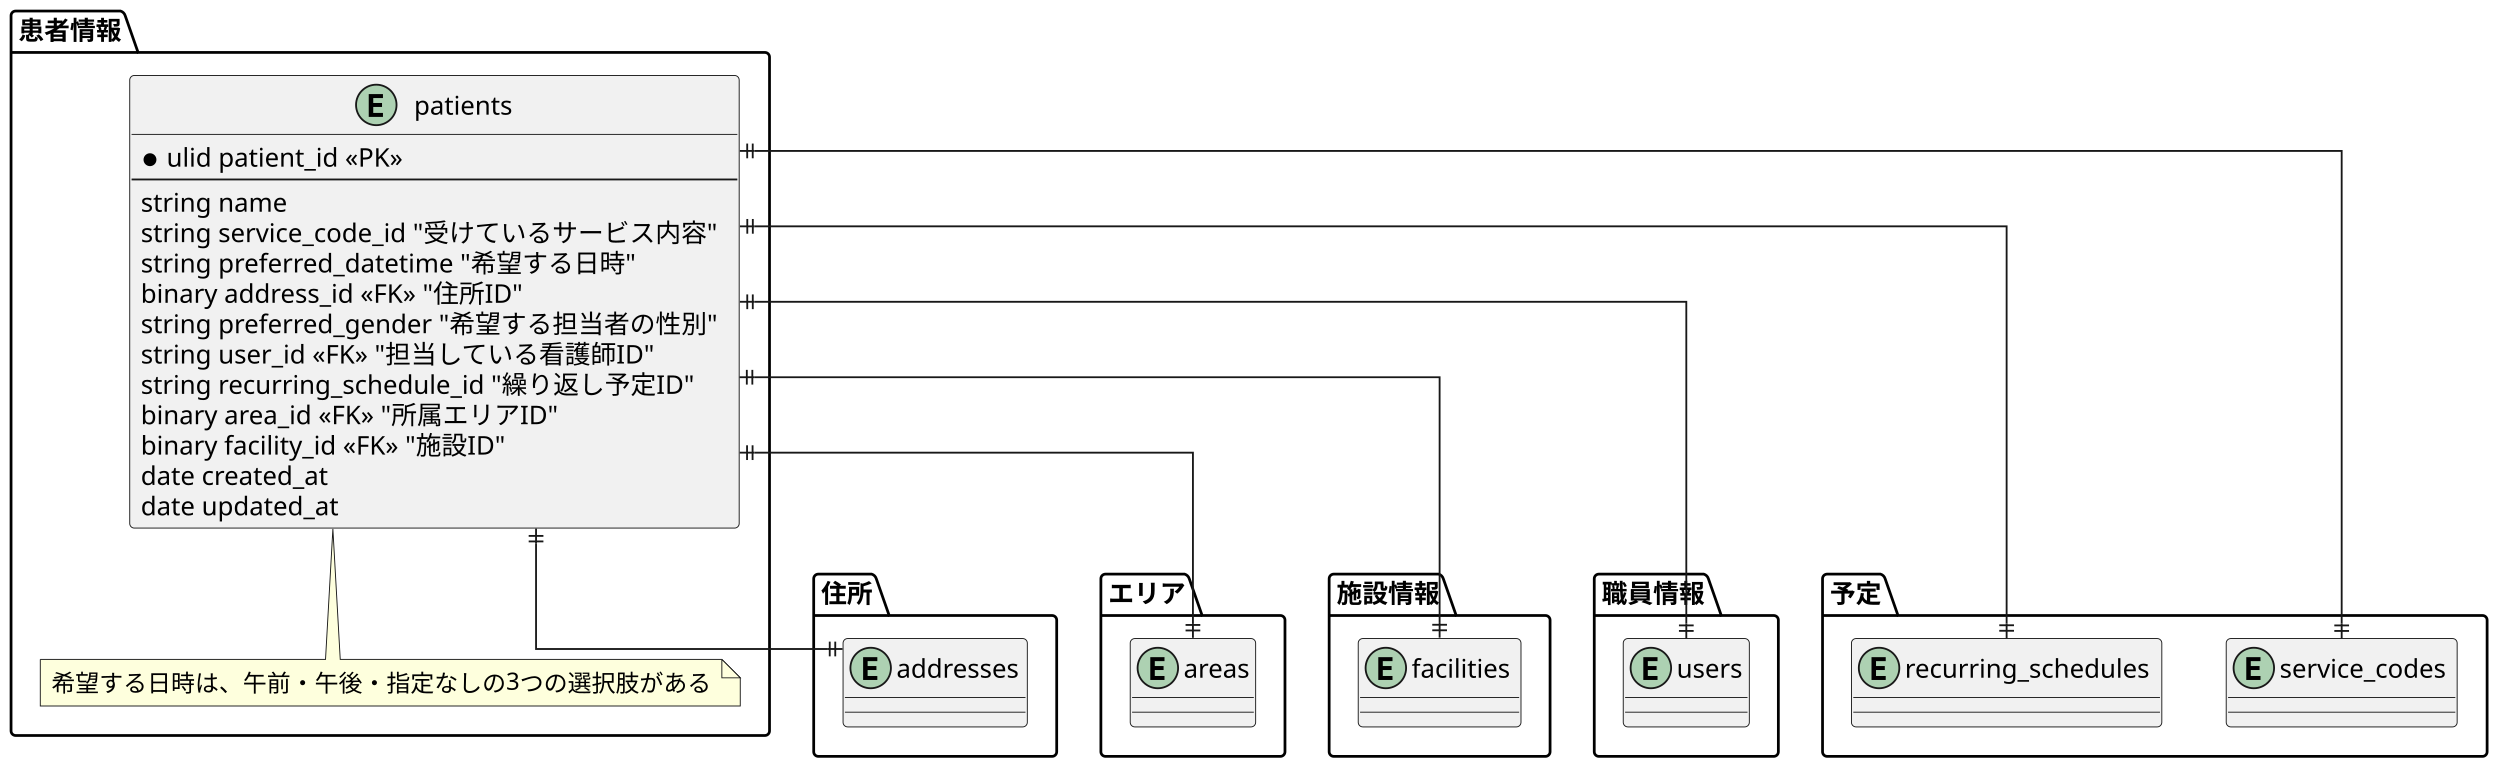
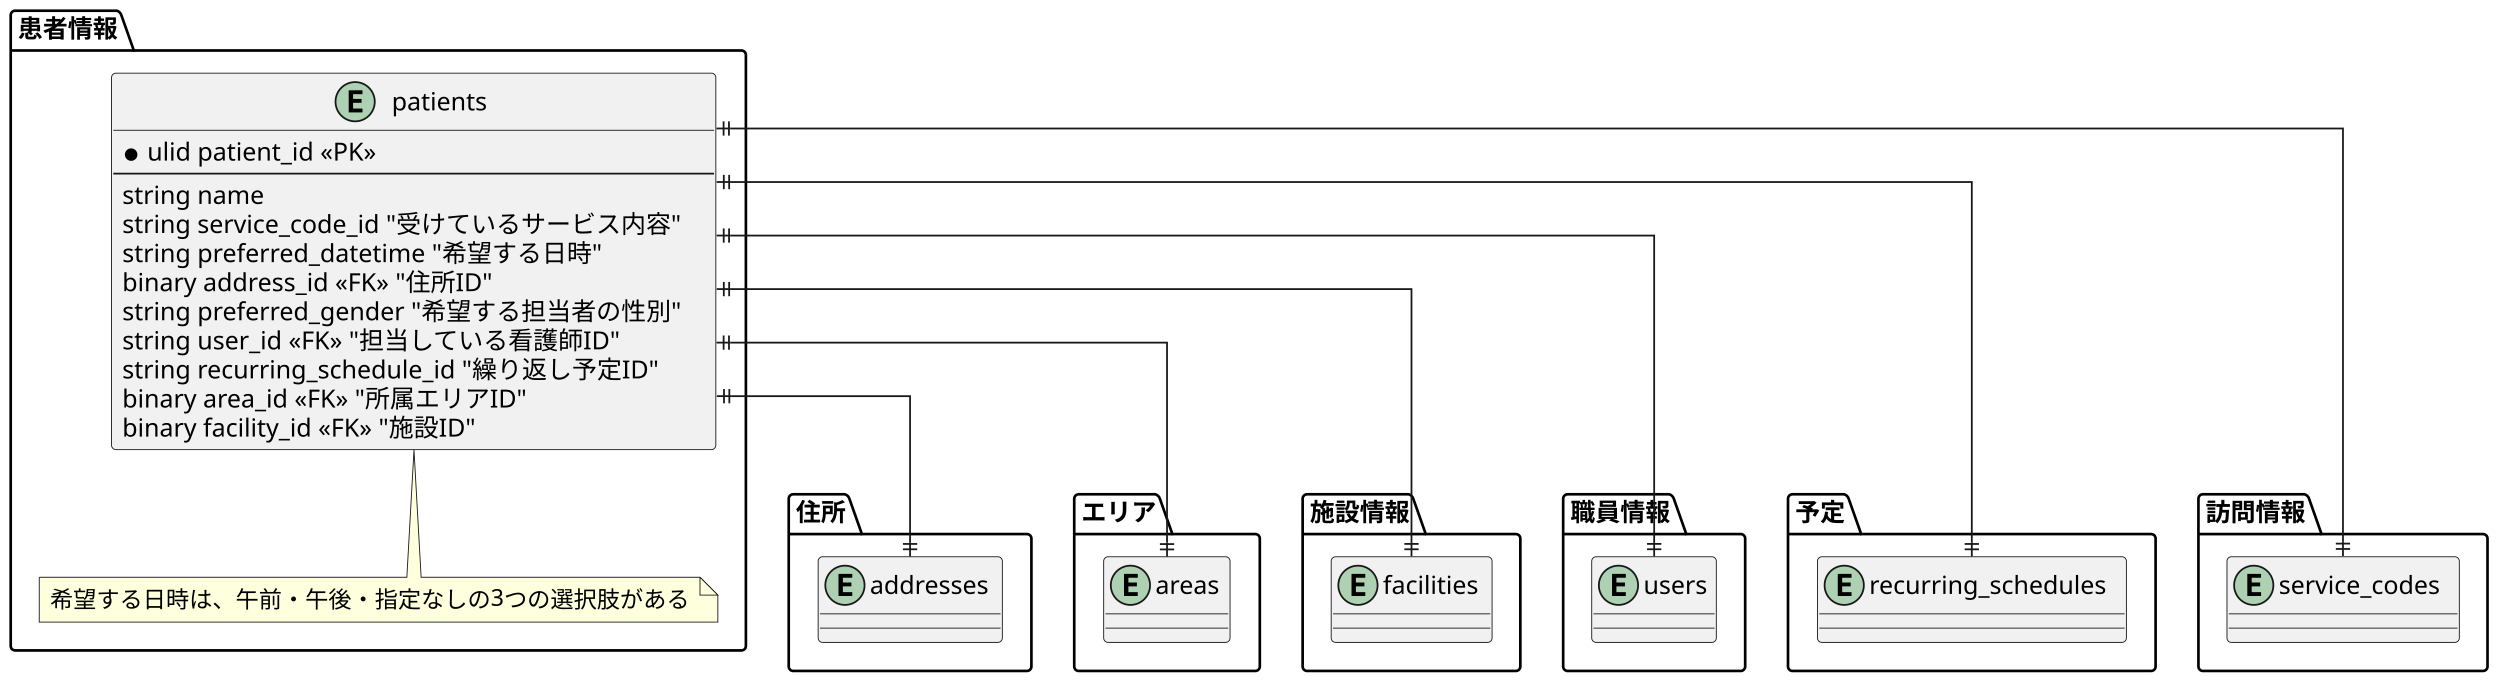
- <svg xmlns="http://www.w3.org/2000/svg" contentStyleType="text/css" height="417px" preserveAspectRatio="none" style="width:1358px;height:417px;background:#FFFFFF;" version="1.1" viewBox="0 0 1358 417" width="1358px" zoomAndPan="magnify">
+ <svg xmlns="http://www.w3.org/2000/svg" contentStyleType="text/css" height="383px" preserveAspectRatio="none" style="width:1401px;height:383px;background:#FFFFFF;" version="1.1" viewBox="0 0 1401 383" width="1401px" zoomAndPan="magnify">
  <defs />
  <g>
    <g id="cluster_患者情報">
-       <path d="M8.5,6 L65.5,6 A3.75,3.75 0 0 1 68,8.5 L75,28.488 L415.5,28.488 A2.5,2.5 0 0 1 418,30.988 L418,397.02 A2.5,2.5 0 0 1 415.5,399.52 L8.5,399.52 A2.5,2.5 0 0 1 6,397.02 L6,8.5 A2.5,2.5 0 0 1 8.5,6 " fill="none" style="stroke:#000000;stroke-width:1.5;" />
-       <line style="stroke:#000000;stroke-width:1.5;" x1="6" x2="75" y1="28.488" y2="28.488" />
-       <text fill="#000000" font-family="sans-serif" font-size="14" font-weight="bold" lengthAdjust="spacing" textLength="56" x="10" y="21.535">患者情報</text>
+       <path d="M8.5,6 L65.5,6 A3.75,3.75 0 0 1 68,8.5 L75,28.297 L415.5,28.297 A2.5,2.5 0 0 1 418,30.797 L418,362 A2.5,2.5 0 0 1 415.5,364.5 L8.5,364.5 A2.5,2.5 0 0 1 6,362 L6,8.5 A2.5,2.5 0 0 1 8.5,6 " fill="none" style="stroke:#000000;stroke-width:1.5;" />
+       <line style="stroke:#000000;stroke-width:1.5;" x1="6" x2="75" y1="28.297" y2="28.297" />
+       <text fill="#000000" font-family="sans-serif" font-size="14" font-weight="bold" lengthAdjust="spacing" textLength="56" x="10" y="20.995">患者情報</text>
    </g>
    <g id="cluster_住所">
-       <path d="M444.5,311.86 L473.5,311.86 A3.75,3.75 0 0 1 476,314.36 L483,334.348 L571.5,334.348 A2.5,2.5 0 0 1 574,336.848 L574,408.36 A2.5,2.5 0 0 1 571.5,410.86 L444.5,410.86 A2.5,2.5 0 0 1 442,408.36 L442,314.36 A2.5,2.5 0 0 1 444.5,311.86 " fill="none" style="stroke:#000000;stroke-width:1.5;" />
-       <line style="stroke:#000000;stroke-width:1.5;" x1="442" x2="483" y1="334.348" y2="334.348" />
-       <text fill="#000000" font-family="sans-serif" font-size="14" font-weight="bold" lengthAdjust="spacing" textLength="28" x="446" y="327.395">住所</text>
+       <path d="M444.5,277 L473.5,277 A3.75,3.75 0 0 1 476,279.5 L483,299.297 L575.5,299.297 A2.5,2.5 0 0 1 578,301.797 L578,373.5 A2.5,2.5 0 0 1 575.5,376 L444.5,376 A2.5,2.5 0 0 1 442,373.5 L442,279.5 A2.5,2.5 0 0 1 444.5,277 " fill="none" style="stroke:#000000;stroke-width:1.5;" />
+       <line style="stroke:#000000;stroke-width:1.5;" x1="442" x2="483" y1="299.297" y2="299.297" />
+       <text fill="#000000" font-family="sans-serif" font-size="14" font-weight="bold" lengthAdjust="spacing" textLength="28" x="446" y="291.995">住所</text>
    </g>
    <g id="cluster_エリア">
-       <path d="M600.5,311.86 L643.5,311.86 A3.75,3.75 0 0 1 646,314.36 L653,334.348 L695.5,334.348 A2.5,2.5 0 0 1 698,336.848 L698,408.36 A2.5,2.5 0 0 1 695.5,410.86 L600.5,410.86 A2.5,2.5 0 0 1 598,408.36 L598,314.36 A2.5,2.5 0 0 1 600.5,311.86 " fill="none" style="stroke:#000000;stroke-width:1.5;" />
-       <line style="stroke:#000000;stroke-width:1.5;" x1="598" x2="653" y1="334.348" y2="334.348" />
-       <text fill="#000000" font-family="sans-serif" font-size="14" font-weight="bold" lengthAdjust="spacing" textLength="42" x="602" y="327.395">エリア</text>
+       <path d="M604.5,277 L647.5,277 A3.75,3.75 0 0 1 650,279.5 L657,299.297 L703.5,299.297 A2.5,2.5 0 0 1 706,301.797 L706,373.5 A2.5,2.5 0 0 1 703.5,376 L604.5,376 A2.5,2.5 0 0 1 602,373.5 L602,279.5 A2.5,2.5 0 0 1 604.5,277 " fill="none" style="stroke:#000000;stroke-width:1.5;" />
+       <line style="stroke:#000000;stroke-width:1.5;" x1="602" x2="657" y1="299.297" y2="299.297" />
+       <text fill="#000000" font-family="sans-serif" font-size="14" font-weight="bold" lengthAdjust="spacing" textLength="42" x="606" y="291.995">エリア</text>
    </g>
    <g id="cluster_施設情報">
-       <path d="M724.5,311.86 L781.5,311.86 A3.75,3.75 0 0 1 784,314.36 L791,334.348 L839.5,334.348 A2.5,2.5 0 0 1 842,336.848 L842,408.36 A2.5,2.5 0 0 1 839.5,410.86 L724.5,410.86 A2.5,2.5 0 0 1 722,408.36 L722,314.36 A2.5,2.5 0 0 1 724.5,311.86 " fill="none" style="stroke:#000000;stroke-width:1.5;" />
-       <line style="stroke:#000000;stroke-width:1.5;" x1="722" x2="791" y1="334.348" y2="334.348" />
-       <text fill="#000000" font-family="sans-serif" font-size="14" font-weight="bold" lengthAdjust="spacing" textLength="56" x="726" y="327.395">施設情報</text>
+       <path d="M732.5,277 L789.5,277 A3.75,3.75 0 0 1 792,279.5 L799,299.297 L849.5,299.297 A2.5,2.5 0 0 1 852,301.797 L852,373.5 A2.5,2.5 0 0 1 849.5,376 L732.5,376 A2.5,2.5 0 0 1 730,373.5 L730,279.5 A2.5,2.5 0 0 1 732.5,277 " fill="none" style="stroke:#000000;stroke-width:1.5;" />
+       <line style="stroke:#000000;stroke-width:1.5;" x1="730" x2="799" y1="299.297" y2="299.297" />
+       <text fill="#000000" font-family="sans-serif" font-size="14" font-weight="bold" lengthAdjust="spacing" textLength="56" x="734" y="291.995">施設情報</text>
    </g>
    <g id="cluster_職員情報">
-       <path d="M868.5,311.86 L925.5,311.86 A3.75,3.75 0 0 1 928,314.36 L935,334.348 L963.5,334.348 A2.5,2.5 0 0 1 966,336.848 L966,408.36 A2.5,2.5 0 0 1 963.5,410.86 L868.5,410.86 A2.5,2.5 0 0 1 866,408.36 L866,314.36 A2.5,2.5 0 0 1 868.5,311.86 " fill="none" style="stroke:#000000;stroke-width:1.5;" />
-       <line style="stroke:#000000;stroke-width:1.5;" x1="866" x2="935" y1="334.348" y2="334.348" />
-       <text fill="#000000" font-family="sans-serif" font-size="14" font-weight="bold" lengthAdjust="spacing" textLength="56" x="870" y="327.395">職員情報</text>
+       <path d="M878.5,277 L935.5,277 A3.75,3.75 0 0 1 938,279.5 L945,299.297 L975.5,299.297 A2.5,2.5 0 0 1 978,301.797 L978,373.5 A2.5,2.5 0 0 1 975.5,376 L878.5,376 A2.5,2.5 0 0 1 876,373.5 L876,279.5 A2.5,2.5 0 0 1 878.5,277 " fill="none" style="stroke:#000000;stroke-width:1.5;" />
+       <line style="stroke:#000000;stroke-width:1.5;" x1="876" x2="945" y1="299.297" y2="299.297" />
+       <text fill="#000000" font-family="sans-serif" font-size="14" font-weight="bold" lengthAdjust="spacing" textLength="56" x="880" y="291.995">職員情報</text>
    </g>
    <g id="cluster_予定">
-       <path d="M992.5,311.86 L1021.5,311.86 A3.75,3.75 0 0 1 1024,314.36 L1031,334.348 L1348.5,334.348 A2.5,2.5 0 0 1 1351,336.848 L1351,408.36 A2.5,2.5 0 0 1 1348.5,410.86 L992.5,410.86 A2.5,2.5 0 0 1 990,408.36 L990,314.36 A2.5,2.5 0 0 1 992.5,311.86 " fill="none" style="stroke:#000000;stroke-width:1.5;" />
-       <line style="stroke:#000000;stroke-width:1.5;" x1="990" x2="1031" y1="334.348" y2="334.348" />
-       <text fill="#000000" font-family="sans-serif" font-size="14" font-weight="bold" lengthAdjust="spacing" textLength="28" x="994" y="327.395">予定</text>
+       <path d="M1004.5,277 L1033.5,277 A3.75,3.75 0 0 1 1036,279.5 L1043,299.297 L1205.5,299.297 A2.5,2.5 0 0 1 1208,301.797 L1208,373.5 A2.5,2.5 0 0 1 1205.5,376 L1004.5,376 A2.5,2.5 0 0 1 1002,373.5 L1002,279.5 A2.5,2.5 0 0 1 1004.5,277 " fill="none" style="stroke:#000000;stroke-width:1.5;" />
+       <line style="stroke:#000000;stroke-width:1.5;" x1="1002" x2="1043" y1="299.297" y2="299.297" />
+       <text fill="#000000" font-family="sans-serif" font-size="14" font-weight="bold" lengthAdjust="spacing" textLength="28" x="1006" y="291.995">予定</text>
+     </g>
+     <g id="cluster_訪問情報">
+       <path d="M1234.5,277 L1291.5,277 A3.75,3.75 0 0 1 1294,279.5 L1301,299.297 L1391.5,299.297 A2.5,2.5 0 0 1 1394,301.797 L1394,373.5 A2.5,2.5 0 0 1 1391.5,376 L1234.5,376 A2.5,2.5 0 0 1 1232,373.5 L1232,279.5 A2.5,2.5 0 0 1 1234.5,277 " fill="none" style="stroke:#000000;stroke-width:1.5;" />
+       <line style="stroke:#000000;stroke-width:1.5;" x1="1232" x2="1301" y1="299.297" y2="299.297" />
+       <text fill="#000000" font-family="sans-serif" font-size="14" font-weight="bold" lengthAdjust="spacing" textLength="56" x="1236" y="291.995">訪問情報</text>
    </g>
    <g id="elem_patients">
-       <rect codeLine="4" fill="#F1F1F1" height="245.859" id="patients" rx="2.5" ry="2.5" style="stroke:#181818;stroke-width:0.5;" width="331.054" x="70.47" y="41" />
-       <ellipse cx="204.403" cy="57" fill="#ADD1B2" rx="11" ry="11" style="stroke:#181818;stroke-width:1.0;" />
-       <path d="M208.017,63.5 L200.298,63.5 L200.298,51.107 L208.017,51.107 L208.017,53.265 L202.746,53.265 L202.746,55.938 L207.519,55.938 L207.519,58.096 L202.746,58.096 L202.746,61.342 L208.017,61.342 Z " fill="#000000" />
-       <text fill="#000000" font-family="sans-serif" font-size="14" lengthAdjust="spacing" textLength="54.688" x="224.903" y="62.291">patients</text>
-       <line style="stroke:#181818;stroke-width:0.5;" x1="71.47" x2="400.524" y1="73" y2="73" />
-       <ellipse cx="81.47" cy="86.744" fill="#000000" rx="3" ry="3" style="stroke:#000000;stroke-width:1.0;" />
-       <text fill="#000000" font-family="sans-serif" font-size="14" lengthAdjust="spacing" textLength="133.41" x="90.47" y="90.535">ulid patient_id «PK»</text>
-       <line style="stroke:#181818;stroke-width:1.0;" x1="71.47" x2="400.524" y1="97.488" y2="97.488" />
-       <text fill="#000000" font-family="sans-serif" font-size="14" lengthAdjust="spacing" textLength="81.286" x="76.47" y="115.023">string name</text>
-       <text fill="#000000" font-family="sans-serif" font-size="14" lengthAdjust="spacing" textLength="319.054" x="76.47" y="131.512">string service_code_id "受けているサービス内容"</text>
-       <text fill="#000000" font-family="sans-serif" font-size="14" lengthAdjust="spacing" textLength="272.973" x="76.47" y="148">string preferred_datetime "希望する日時"</text>
-       <text fill="#000000" font-family="sans-serif" font-size="14" lengthAdjust="spacing" textLength="212.919" x="76.47" y="164.488">binary address_id «FK» "住所ID"</text>
-       <text fill="#000000" font-family="sans-serif" font-size="14" lengthAdjust="spacing" textLength="316.798" x="76.47" y="180.977">string preferred_gender "希望する担当者の性別"</text>
-       <text fill="#000000" font-family="sans-serif" font-size="14" lengthAdjust="spacing" textLength="284.361" x="76.47" y="197.465">string user_id «FK» "担当している看護師ID"</text>
-       <text fill="#000000" font-family="sans-serif" font-size="14" lengthAdjust="spacing" textLength="306.715" x="76.47" y="213.953">string recurring_schedule_id "繰り返し予定ID"</text>
-       <text fill="#000000" font-family="sans-serif" font-size="14" lengthAdjust="spacing" textLength="230.754" x="76.47" y="230.441">binary area_id «FK» "所属エリアID"</text>
-       <text fill="#000000" font-family="sans-serif" font-size="14" lengthAdjust="spacing" textLength="204.504" x="76.47" y="246.93">binary facility_id «FK» "施設ID"</text>
-       <text fill="#000000" font-family="sans-serif" font-size="14" lengthAdjust="spacing" textLength="104.255" x="76.47" y="263.418">date created_at</text>
-       <text fill="#000000" font-family="sans-serif" font-size="14" lengthAdjust="spacing" textLength="109.867" x="76.47" y="279.906">date updated_at</text>
+       <rect codeLine="4" fill="#F1F1F1" height="210.969" id="patients" rx="2.5" ry="2.5" style="stroke:#181818;stroke-width:0.5;" width="338.655" x="62.5" y="41" />
+       <ellipse cx="199.02" cy="57" fill="#ADD1B2" rx="11" ry="11" style="stroke:#181818;stroke-width:1;" />
+       <path d="M203.13,63 L195.411,63 L195.411,50.609 L203.13,50.609 L203.13,52.766 L197.864,52.766 L197.864,55.438 L202.63,55.438 L202.63,57.594 L197.864,57.594 L197.864,60.844 L203.13,60.844 L203.13,63 Z " fill="#000000" />
+       <text fill="#000000" font-family="sans-serif" font-size="14" lengthAdjust="spacing" textLength="57.114" x="219.52" y="61.847">patients</text>
+       <line style="stroke:#181818;stroke-width:0.5;" x1="63.5" x2="400.155" y1="73" y2="73" />
+       <ellipse cx="73.5" cy="86.648" fill="#000000" rx="3" ry="3" style="stroke:#000000;stroke-width:1;" />
+       <text fill="#000000" font-family="sans-serif" font-size="14" lengthAdjust="spacing" textLength="138.79" x="82.5" y="89.995">ulid patient_id «PK»</text>
+       <line style="stroke:#181818;stroke-width:1;" x1="63.5" x2="400.155" y1="97.297" y2="97.297" />
+       <text fill="#000000" font-family="sans-serif" font-size="14" lengthAdjust="spacing" textLength="84.342" x="68.5" y="114.292">string name</text>
+       <text fill="#000000" font-family="sans-serif" font-size="14" lengthAdjust="spacing" textLength="326.655" x="68.5" y="130.589">string service_code_id "受けているサービス内容"</text>
+       <text fill="#000000" font-family="sans-serif" font-size="14" lengthAdjust="spacing" textLength="281.975" x="68.5" y="146.886">string preferred_datetime "希望する日時"</text>
+       <text fill="#000000" font-family="sans-serif" font-size="14" lengthAdjust="spacing" textLength="222.858" x="68.5" y="163.183">binary address_id «FK» "住所ID"</text>
+       <text fill="#000000" font-family="sans-serif" font-size="14" lengthAdjust="spacing" textLength="324.406" x="68.5" y="179.48">string preferred_gender "希望する担当者の性別"</text>
+       <text fill="#000000" font-family="sans-serif" font-size="14" lengthAdjust="spacing" textLength="292.003" x="68.5" y="195.776">string user_id «FK» "担当している看護師ID"</text>
+       <text fill="#000000" font-family="sans-serif" font-size="14" lengthAdjust="spacing" textLength="314.494" x="68.5" y="212.073">string recurring_schedule_id "繰り返し予定ID"</text>
+       <text fill="#000000" font-family="sans-serif" font-size="14" lengthAdjust="spacing" textLength="241.076" x="68.5" y="228.37">binary area_id «FK» "所属エリアID"</text>
+       <text fill="#000000" font-family="sans-serif" font-size="14" lengthAdjust="spacing" textLength="214.197" x="68.5" y="244.667">binary facility_id «FK» "施設ID"</text>
    </g>
    <g id="elem_GMN4">
-       <path d="M21.89,358.2 L21.89,383.51 A0,0 0 0 0 21.89,383.51 L402.11,383.51 A0,0 0 0 0 402.11,383.51 L402.11,368.2 L392.11,358.2 L184.82,358.2 L180.82,287.29 L176.82,358.2 L21.89,358.2 A0,0 0 0 0 21.89,358.2 " fill="#FEFFDD" style="stroke:#181818;stroke-width:0.5;" />
-       <path d="M392.11,358.2 L392.11,368.2 L402.11,368.2 L392.11,358.2 " fill="#FEFFDD" style="stroke:#181818;stroke-width:0.5;" />
-       <text fill="#000000" font-family="sans-serif" font-size="13" lengthAdjust="spacing" textLength="359.22" x="27.89" y="375.768">希望する日時は、午前・午後・指定なしの3つの選択肢がある</text>
+       <path d="M22,323.5 L22,348.633 A0,0 0 0 0 22,348.633 L402.271,348.633 A0,0 0 0 0 402.271,348.633 L402.271,333.5 L392.271,323.5 L236,323.5 L232,252.05 L228,323.5 L22,323.5 A0,0 0 0 0 22,323.5 " fill="#FEFFDD" style="stroke:#181818;stroke-width:0.5;" />
+       <path d="M392.271,323.5 L392.271,333.5 L402.271,333.5 L392.271,323.5 " fill="#FEFFDD" style="stroke:#181818;stroke-width:0.5;" />
+       <text fill="#000000" font-family="sans-serif" font-size="13" lengthAdjust="spacing" textLength="359.271" x="28" y="340.567">希望する日時は、午前・午後・指定なしの3つの選択肢がある</text>
    </g>
    <g id="elem_addresses">
-       <rect codeLine="25" fill="#F1F1F1" height="48" id="addresses" rx="2.5" ry="2.5" style="stroke:#181818;stroke-width:0.5;" width="100.093" x="457.95" y="346.86" />
-       <ellipse cx="472.95" cy="362.86" fill="#ADD1B2" rx="11" ry="11" style="stroke:#181818;stroke-width:1.0;" />
-       <path d="M476.564,369.36 L468.844,369.36 L468.844,356.967 L476.564,356.967 L476.564,359.125 L471.293,359.125 L471.293,361.798 L476.066,361.798 L476.066,363.956 L471.293,363.956 L471.293,367.202 L476.564,367.202 Z " fill="#000000" />
-       <text fill="#000000" font-family="sans-serif" font-size="14" lengthAdjust="spacing" textLength="68.093" x="486.95" y="368.151">addresses</text>
-       <line style="stroke:#181818;stroke-width:0.5;" x1="458.95" x2="557.043" y1="378.86" y2="378.86" />
-       <line style="stroke:#181818;stroke-width:0.5;" x1="458.95" x2="557.043" y1="386.86" y2="386.86" />
+       <rect codeLine="23" fill="#F1F1F1" height="48" id="addresses" rx="2.5" ry="2.5" style="stroke:#181818;stroke-width:0.5;" width="103.217" x="458.5" y="312" />
+       <ellipse cx="473.5" cy="328" fill="#ADD1B2" rx="11" ry="11" style="stroke:#181818;stroke-width:1;" />
+       <path d="M477.609,334 L469.891,334 L469.891,321.609 L477.609,321.609 L477.609,323.766 L472.344,323.766 L472.344,326.438 L477.109,326.438 L477.109,328.594 L472.344,328.594 L472.344,331.844 L477.609,331.844 L477.609,334 Z " fill="#000000" />
+       <text fill="#000000" font-family="sans-serif" font-size="14" lengthAdjust="spacing" textLength="71.217" x="487.5" y="332.847">addresses</text>
+       <line style="stroke:#181818;stroke-width:0.5;" x1="459.5" x2="560.717" y1="344" y2="344" />
+       <line style="stroke:#181818;stroke-width:0.5;" x1="459.5" x2="560.717" y1="352" y2="352" />
    </g>
    <g id="elem_areas">
-       <rect codeLine="29" fill="#F1F1F1" height="48" id="areas" rx="2.5" ry="2.5" style="stroke:#181818;stroke-width:0.5;" width="68.128" x="613.94" y="346.86" />
-       <ellipse cx="628.94" cy="362.86" fill="#ADD1B2" rx="11" ry="11" style="stroke:#181818;stroke-width:1.0;" />
-       <path d="M632.554,369.36 L624.835,369.36 L624.835,356.967 L632.554,356.967 L632.554,359.125 L627.283,359.125 L627.283,361.798 L632.056,361.798 L632.056,363.956 L627.283,363.956 L627.283,367.202 L632.554,367.202 Z " fill="#000000" />
-       <text fill="#000000" font-family="sans-serif" font-size="14" lengthAdjust="spacing" textLength="36.128" x="642.94" y="368.151">areas</text>
-       <line style="stroke:#181818;stroke-width:0.5;" x1="614.94" x2="681.068" y1="378.86" y2="378.86" />
-       <line style="stroke:#181818;stroke-width:0.5;" x1="614.94" x2="681.068" y1="386.86" y2="386.86" />
+       <rect codeLine="27" fill="#F1F1F1" height="48" id="areas" rx="2.5" ry="2.5" style="stroke:#181818;stroke-width:0.5;" width="70.821" x="618.5" y="312" />
+       <ellipse cx="633.5" cy="328" fill="#ADD1B2" rx="11" ry="11" style="stroke:#181818;stroke-width:1;" />
+       <path d="M637.609,334 L629.891,334 L629.891,321.609 L637.609,321.609 L637.609,323.766 L632.344,323.766 L632.344,326.438 L637.109,326.438 L637.109,328.594 L632.344,328.594 L632.344,331.844 L637.609,331.844 L637.609,334 Z " fill="#000000" />
+       <text fill="#000000" font-family="sans-serif" font-size="14" lengthAdjust="spacing" textLength="38.821" x="647.5" y="332.847">areas</text>
+       <line style="stroke:#181818;stroke-width:0.5;" x1="619.5" x2="688.321" y1="344" y2="344" />
+       <line style="stroke:#181818;stroke-width:0.5;" x1="619.5" x2="688.321" y1="352" y2="352" />
    </g>
    <g id="elem_facilities">
-       <rect codeLine="33" fill="#F1F1F1" height="48" id="facilities" rx="2.5" ry="2.5" style="stroke:#181818;stroke-width:0.5;" width="88.41" x="737.79" y="346.86" />
-       <ellipse cx="752.79" cy="362.86" fill="#ADD1B2" rx="11" ry="11" style="stroke:#181818;stroke-width:1.0;" />
-       <path d="M756.404,369.36 L748.684,369.36 L748.684,356.967 L756.404,356.967 L756.404,359.125 L751.133,359.125 L751.133,361.798 L755.906,361.798 L755.906,363.956 L751.133,363.956 L751.133,367.202 L756.404,367.202 Z " fill="#000000" />
-       <text fill="#000000" font-family="sans-serif" font-size="14" lengthAdjust="spacing" textLength="56.41" x="766.79" y="368.151">facilities</text>
-       <line style="stroke:#181818;stroke-width:0.5;" x1="738.79" x2="825.2" y1="378.86" y2="378.86" />
-       <line style="stroke:#181818;stroke-width:0.5;" x1="738.79" x2="825.2" y1="386.86" y2="386.86" />
+       <rect codeLine="31" fill="#F1F1F1" height="48" id="facilities" rx="2.5" ry="2.5" style="stroke:#181818;stroke-width:0.5;" width="90.16" x="746" y="312" />
+       <ellipse cx="761" cy="328" fill="#ADD1B2" rx="11" ry="11" style="stroke:#181818;stroke-width:1;" />
+       <path d="M765.109,334 L757.391,334 L757.391,321.609 L765.109,321.609 L765.109,323.766 L759.844,323.766 L759.844,326.438 L764.609,326.438 L764.609,328.594 L759.844,328.594 L759.844,331.844 L765.109,331.844 L765.109,334 Z " fill="#000000" />
+       <text fill="#000000" font-family="sans-serif" font-size="14" lengthAdjust="spacing" textLength="58.16" x="775" y="332.847">facilities</text>
+       <line style="stroke:#181818;stroke-width:0.5;" x1="747" x2="835.16" y1="344" y2="344" />
+       <line style="stroke:#181818;stroke-width:0.5;" x1="747" x2="835.16" y1="352" y2="352" />
    </g>
    <g id="elem_users">
-       <rect codeLine="37" fill="#F1F1F1" height="48" id="users" rx="2.5" ry="2.5" style="stroke:#181818;stroke-width:0.5;" width="68.49" x="881.75" y="346.86" />
-       <ellipse cx="896.75" cy="362.86" fill="#ADD1B2" rx="11" ry="11" style="stroke:#181818;stroke-width:1.0;" />
-       <path d="M900.364,369.36 L892.644,369.36 L892.644,356.967 L900.364,356.967 L900.364,359.125 L895.093,359.125 L895.093,361.798 L899.866,361.798 L899.866,363.956 L895.093,363.956 L895.093,367.202 L900.364,367.202 Z " fill="#000000" />
-       <text fill="#000000" font-family="sans-serif" font-size="14" lengthAdjust="spacing" textLength="36.49" x="910.75" y="368.151">users</text>
-       <line style="stroke:#181818;stroke-width:0.5;" x1="882.75" x2="949.24" y1="378.86" y2="378.86" />
-       <line style="stroke:#181818;stroke-width:0.5;" x1="882.75" x2="949.24" y1="386.86" y2="386.86" />
+       <rect codeLine="35" fill="#F1F1F1" height="48" id="users" rx="2.5" ry="2.5" style="stroke:#181818;stroke-width:0.5;" width="69.83" x="892" y="312" />
+       <ellipse cx="907" cy="328" fill="#ADD1B2" rx="11" ry="11" style="stroke:#181818;stroke-width:1;" />
+       <path d="M911.109,334 L903.391,334 L903.391,321.609 L911.109,321.609 L911.109,323.766 L905.844,323.766 L905.844,326.438 L910.609,326.438 L910.609,328.594 L905.844,328.594 L905.844,331.844 L911.109,331.844 L911.109,334 Z " fill="#000000" />
+       <text fill="#000000" font-family="sans-serif" font-size="14" lengthAdjust="spacing" textLength="37.83" x="921" y="332.847">users</text>
+       <line style="stroke:#181818;stroke-width:0.5;" x1="893" x2="960.83" y1="344" y2="344" />
+       <line style="stroke:#181818;stroke-width:0.5;" x1="893" x2="960.83" y1="352" y2="352" />
    </g>
    <g id="elem_recurring_schedules">
-       <rect codeLine="41" fill="#F1F1F1" height="48" id="recurring_schedules" rx="2.5" ry="2.5" style="stroke:#181818;stroke-width:0.5;" width="168.589" x="1005.71" y="346.86" />
-       <ellipse cx="1020.71" cy="362.86" fill="#ADD1B2" rx="11" ry="11" style="stroke:#181818;stroke-width:1.0;" />
-       <path d="M1024.324,369.36 L1016.605,369.36 L1016.605,356.967 L1024.324,356.967 L1024.324,359.125 L1019.053,359.125 L1019.053,361.798 L1023.826,361.798 L1023.826,363.956 L1019.053,363.956 L1019.053,367.202 L1024.324,367.202 Z " fill="#000000" />
-       <text fill="#000000" font-family="sans-serif" font-size="14" lengthAdjust="spacing" textLength="136.589" x="1034.71" y="368.151">recurring_schedules</text>
-       <line style="stroke:#181818;stroke-width:0.5;" x1="1006.71" x2="1173.299" y1="378.86" y2="378.86" />
-       <line style="stroke:#181818;stroke-width:0.5;" x1="1006.71" x2="1173.299" y1="386.86" y2="386.86" />
+       <rect codeLine="39" fill="#F1F1F1" height="48" id="recurring_schedules" rx="2.5" ry="2.5" style="stroke:#181818;stroke-width:0.5;" width="173.135" x="1018.5" y="312" />
+       <ellipse cx="1033.5" cy="328" fill="#ADD1B2" rx="11" ry="11" style="stroke:#181818;stroke-width:1;" />
+       <path d="M1037.609,334 L1029.891,334 L1029.891,321.609 L1037.609,321.609 L1037.609,323.766 L1032.344,323.766 L1032.344,326.438 L1037.109,326.438 L1037.109,328.594 L1032.344,328.594 L1032.344,331.844 L1037.609,331.844 L1037.609,334 Z " fill="#000000" />
+       <text fill="#000000" font-family="sans-serif" font-size="14" lengthAdjust="spacing" textLength="141.135" x="1047.5" y="332.847">recurring_schedules</text>
+       <line style="stroke:#181818;stroke-width:0.5;" x1="1019.5" x2="1190.635" y1="344" y2="344" />
+       <line style="stroke:#181818;stroke-width:0.5;" x1="1019.5" x2="1190.635" y1="352" y2="352" />
    </g>
    <g id="elem_service_codes">
-       <rect codeLine="42" fill="#F1F1F1" height="48" id="service_codes" rx="2.5" ry="2.5" style="stroke:#181818;stroke-width:0.5;" width="125.447" x="1209.28" y="346.86" />
-       <ellipse cx="1224.28" cy="362.86" fill="#ADD1B2" rx="11" ry="11" style="stroke:#181818;stroke-width:1.0;" />
-       <path d="M1227.894,369.36 L1220.175,369.36 L1220.175,356.967 L1227.894,356.967 L1227.894,359.125 L1222.623,359.125 L1222.623,361.798 L1227.396,361.798 L1227.396,363.956 L1222.623,363.956 L1222.623,367.202 L1227.894,367.202 Z " fill="#000000" />
-       <text fill="#000000" font-family="sans-serif" font-size="14" lengthAdjust="spacing" textLength="93.447" x="1238.28" y="368.151">service_codes</text>
-       <line style="stroke:#181818;stroke-width:0.5;" x1="1210.28" x2="1333.727" y1="378.86" y2="378.86" />
-       <line style="stroke:#181818;stroke-width:0.5;" x1="1210.28" x2="1333.727" y1="386.86" y2="386.86" />
+       <rect codeLine="43" fill="#F1F1F1" height="48" id="service_codes" rx="2.5" ry="2.5" style="stroke:#181818;stroke-width:0.5;" width="130.205" x="1248" y="312" />
+       <ellipse cx="1263" cy="328" fill="#ADD1B2" rx="11" ry="11" style="stroke:#181818;stroke-width:1;" />
+       <path d="M1267.109,334 L1259.391,334 L1259.391,321.609 L1267.109,321.609 L1267.109,323.766 L1261.844,323.766 L1261.844,326.438 L1266.609,326.438 L1266.609,328.594 L1261.844,328.594 L1261.844,331.844 L1267.109,331.844 L1267.109,334 Z " fill="#000000" />
+       <text fill="#000000" font-family="sans-serif" font-size="14" lengthAdjust="spacing" textLength="98.205" x="1277" y="332.847">service_codes</text>
+       <line style="stroke:#181818;stroke-width:0.5;" x1="1249" x2="1377.205" y1="344" y2="344" />
+       <line style="stroke:#181818;stroke-width:0.5;" x1="1249" x2="1377.205" y1="352" y2="352" />
    </g>
    <g id="link_patients_facilities">
-       <path codeLine="45" d="M409.67,204.91 C570.34,204.91 782,204.91 782,204.91 C782,204.91 782,292.21 782,338.37 " fill="none" id="patients-facilities" style="stroke:#181818;stroke-width:1.0;" />
-       <line style="stroke:#181818;stroke-width:1.0;" x1="405.67" x2="405.67" y1="208.91" y2="200.91" />
-       <line style="stroke:#181818;stroke-width:1.0;" x1="408.67" x2="408.67" y1="208.91" y2="200.91" />
-       <line style="stroke:#181818;stroke-width:1.0;" x1="409.67" x2="401.67" y1="204.91" y2="204.91" />
-       <line style="stroke:#181818;stroke-width:1.0;" x1="786" x2="778" y1="342.37" y2="342.37" />
-       <line style="stroke:#181818;stroke-width:1.0;" x1="786" x2="778" y1="339.37" y2="339.37" />
-       <line style="stroke:#181818;stroke-width:1.0;" x1="782" x2="782" y1="338.37" y2="346.37" />
+       <path codeLine="46" d="M409.62,162 C574.11,162 791,162 791,162 C791,162 791,256 791,303.81 " fill="none" id="patients-facilities" style="stroke:#181818;stroke-width:1;" />
+       <line style="stroke:#181818;stroke-width:1;" x1="405.62" x2="405.62" y1="166" y2="158" />
+       <line style="stroke:#181818;stroke-width:1;" x1="408.62" x2="408.62" y1="166" y2="158" />
+       <line style="stroke:#181818;stroke-width:1;" x1="409.62" x2="401.62" y1="162" y2="162" />
+       <line style="stroke:#181818;stroke-width:1;" x1="795" x2="787" y1="307.81" y2="307.81" />
+       <line style="stroke:#181818;stroke-width:1;" x1="795" x2="787" y1="304.81" y2="304.81" />
+       <line style="stroke:#181818;stroke-width:1;" x1="791" x2="791" y1="303.81" y2="311.81" />
    </g>
    <g id="link_patients_areas">
-       <path codeLine="46" d="M409.8,245.88 C524.28,245.88 648,245.88 648,245.88 C648,245.88 648,302.1 648,338.47 " fill="none" id="patients-areas" style="stroke:#181818;stroke-width:1.0;" />
-       <line style="stroke:#181818;stroke-width:1.0;" x1="405.8" x2="405.8" y1="249.88" y2="241.88" />
-       <line style="stroke:#181818;stroke-width:1.0;" x1="408.8" x2="408.8" y1="249.88" y2="241.88" />
-       <line style="stroke:#181818;stroke-width:1.0;" x1="409.8" x2="401.8" y1="245.88" y2="245.88" />
-       <line style="stroke:#181818;stroke-width:1.0;" x1="652" x2="644" y1="342.47" y2="342.47" />
-       <line style="stroke:#181818;stroke-width:1.0;" x1="652" x2="644" y1="339.47" y2="339.47" />
-       <line style="stroke:#181818;stroke-width:1.0;" x1="648" x2="648" y1="338.47" y2="346.47" />
+       <path codeLine="47" d="M409.52,192 C526.85,192 654,192 654,192 C654,192 654,262.9 654,303.9 " fill="none" id="patients-areas" style="stroke:#181818;stroke-width:1;" />
+       <line style="stroke:#181818;stroke-width:1;" x1="405.52" x2="405.52" y1="196" y2="188" />
+       <line style="stroke:#181818;stroke-width:1;" x1="408.52" x2="408.52" y1="196" y2="188" />
+       <line style="stroke:#181818;stroke-width:1;" x1="409.52" x2="401.52" y1="192" y2="192" />
+       <line style="stroke:#181818;stroke-width:1;" x1="658" x2="650" y1="307.9" y2="307.9" />
+       <line style="stroke:#181818;stroke-width:1;" x1="658" x2="650" y1="304.9" y2="304.9" />
+       <line style="stroke:#181818;stroke-width:1;" x1="654" x2="654" y1="303.9" y2="311.9" />
    </g>
    <g id="link_patients_addresses">
-       <path codeLine="47" d="M291.18,295.1 C291.18,330.88 291.18,352.53 291.18,352.53 C291.18,352.53 385.66,352.53 449.71,352.53 " fill="none" id="patients-addresses" style="stroke:#181818;stroke-width:1.0;" />
-       <line style="stroke:#181818;stroke-width:1.0;" x1="287.18" x2="295.18" y1="291.1" y2="291.1" />
-       <line style="stroke:#181818;stroke-width:1.0;" x1="287.18" x2="295.18" y1="294.1" y2="294.1" />
-       <line style="stroke:#181818;stroke-width:1.0;" x1="291.18" x2="291.18" y1="295.1" y2="287.1" />
-       <line style="stroke:#181818;stroke-width:1.0;" x1="453.71" x2="453.71" y1="348.53" y2="356.53" />
-       <line style="stroke:#181818;stroke-width:1.0;" x1="450.71" x2="450.71" y1="348.53" y2="356.53" />
-       <line style="stroke:#181818;stroke-width:1.0;" x1="449.71" x2="457.71" y1="352.53" y2="352.53" />
+       <path codeLine="48" d="M409.72,222 C467.6,222 510,222 510,222 C510,222 510,270.36 510,303.82 " fill="none" id="patients-addresses" style="stroke:#181818;stroke-width:1;" />
+       <line style="stroke:#181818;stroke-width:1;" x1="405.72" x2="405.72" y1="226" y2="218" />
+       <line style="stroke:#181818;stroke-width:1;" x1="408.72" x2="408.72" y1="226" y2="218" />
+       <line style="stroke:#181818;stroke-width:1;" x1="409.72" x2="401.72" y1="222" y2="222" />
+       <line style="stroke:#181818;stroke-width:1;" x1="514" x2="506" y1="307.82" y2="307.82" />
+       <line style="stroke:#181818;stroke-width:1;" x1="514" x2="506" y1="304.82" y2="304.82" />
+       <line style="stroke:#181818;stroke-width:1;" x1="510" x2="510" y1="303.82" y2="311.82" />
    </g>
    <g id="link_patients_service_codes">
-       <path codeLine="48" d="M409.88,81.98 C702.55,81.98 1272,81.98 1272,81.98 C1272,81.98 1272,269.3 1272,338.73 " fill="none" id="patients-service_codes" style="stroke:#181818;stroke-width:1.0;" />
-       <line style="stroke:#181818;stroke-width:1.0;" x1="405.88" x2="405.88" y1="85.98" y2="77.98" />
-       <line style="stroke:#181818;stroke-width:1.0;" x1="408.88" x2="408.88" y1="85.98" y2="77.98" />
-       <line style="stroke:#181818;stroke-width:1.0;" x1="409.88" x2="401.88" y1="81.98" y2="81.98" />
-       <line style="stroke:#181818;stroke-width:1.0;" x1="1276" x2="1268" y1="342.73" y2="342.73" />
-       <line style="stroke:#181818;stroke-width:1.0;" x1="1276" x2="1268" y1="339.73" y2="339.73" />
-       <line style="stroke:#181818;stroke-width:1.0;" x1="1272" x2="1272" y1="338.73" y2="346.73" />
+       <path codeLine="49" d="M409.5,72 C713.73,72 1313,72 1313,72 C1313,72 1313,238.28 1313,303.64 " fill="none" id="patients-service_codes" style="stroke:#181818;stroke-width:1;" />
+       <line style="stroke:#181818;stroke-width:1;" x1="405.5" x2="405.5" y1="76" y2="68" />
+       <line style="stroke:#181818;stroke-width:1;" x1="408.5" x2="408.5" y1="76" y2="68" />
+       <line style="stroke:#181818;stroke-width:1;" x1="409.5" x2="401.5" y1="72" y2="72" />
+       <line style="stroke:#181818;stroke-width:1;" x1="1317" x2="1309" y1="307.64" y2="307.64" />
+       <line style="stroke:#181818;stroke-width:1;" x1="1317" x2="1309" y1="304.64" y2="304.64" />
+       <line style="stroke:#181818;stroke-width:1;" x1="1313" x2="1313" y1="303.64" y2="311.64" />
    </g>
    <g id="link_patients_users">
-       <path codeLine="49" d="M409.91,163.93 C611.21,163.93 916,163.93 916,163.93 C916,163.93 916,284.13 916,338.72 " fill="none" id="patients-users" style="stroke:#181818;stroke-width:1.0;" />
-       <line style="stroke:#181818;stroke-width:1.0;" x1="405.91" x2="405.91" y1="167.93" y2="159.93" />
-       <line style="stroke:#181818;stroke-width:1.0;" x1="408.91" x2="408.91" y1="167.93" y2="159.93" />
-       <line style="stroke:#181818;stroke-width:1.0;" x1="409.91" x2="401.91" y1="163.93" y2="163.93" />
-       <line style="stroke:#181818;stroke-width:1.0;" x1="920" x2="912" y1="342.72" y2="342.72" />
-       <line style="stroke:#181818;stroke-width:1.0;" x1="920" x2="912" y1="339.72" y2="339.72" />
-       <line style="stroke:#181818;stroke-width:1.0;" x1="916" x2="916" y1="338.72" y2="346.72" />
+       <path codeLine="50" d="M409.57,132 C615.31,132 927,132 927,132 C927,132 927,249.76 927,303.8 " fill="none" id="patients-users" style="stroke:#181818;stroke-width:1;" />
+       <line style="stroke:#181818;stroke-width:1;" x1="405.57" x2="405.57" y1="136" y2="128" />
+       <line style="stroke:#181818;stroke-width:1;" x1="408.57" x2="408.57" y1="136" y2="128" />
+       <line style="stroke:#181818;stroke-width:1;" x1="409.57" x2="401.57" y1="132" y2="132" />
+       <line style="stroke:#181818;stroke-width:1;" x1="931" x2="923" y1="307.8" y2="307.8" />
+       <line style="stroke:#181818;stroke-width:1;" x1="931" x2="923" y1="304.8" y2="304.8" />
+       <line style="stroke:#181818;stroke-width:1;" x1="927" x2="927" y1="303.8" y2="311.8" />
    </g>
    <g id="link_patients_recurring_schedules">
-       <path codeLine="50" d="M409.93,122.95 C658.32,122.95 1090,122.95 1090,122.95 C1090,122.95 1090,276.26 1090,338.64 " fill="none" id="patients-recurring_schedules" style="stroke:#181818;stroke-width:1.0;" />
-       <line style="stroke:#181818;stroke-width:1.0;" x1="405.93" x2="405.93" y1="126.95" y2="118.95" />
-       <line style="stroke:#181818;stroke-width:1.0;" x1="408.93" x2="408.93" y1="126.95" y2="118.95" />
-       <line style="stroke:#181818;stroke-width:1.0;" x1="409.93" x2="401.93" y1="122.95" y2="122.95" />
-       <line style="stroke:#181818;stroke-width:1.0;" x1="1094" x2="1086" y1="342.64" y2="342.64" />
-       <line style="stroke:#181818;stroke-width:1.0;" x1="1094" x2="1086" y1="339.64" y2="339.64" />
-       <line style="stroke:#181818;stroke-width:1.0;" x1="1090" x2="1090" y1="338.64" y2="346.64" />
+       <path codeLine="51" d="M409.62,102 C663.54,102 1105,102 1105,102 C1105,102 1105,244.05 1105,303.84 " fill="none" id="patients-recurring_schedules" style="stroke:#181818;stroke-width:1;" />
+       <line style="stroke:#181818;stroke-width:1;" x1="405.62" x2="405.62" y1="106" y2="98" />
+       <line style="stroke:#181818;stroke-width:1;" x1="408.62" x2="408.62" y1="106" y2="98" />
+       <line style="stroke:#181818;stroke-width:1;" x1="409.62" x2="401.62" y1="102" y2="102" />
+       <line style="stroke:#181818;stroke-width:1;" x1="1109" x2="1101" y1="307.84" y2="307.84" />
+       <line style="stroke:#181818;stroke-width:1;" x1="1109" x2="1101" y1="304.84" y2="304.84" />
+       <line style="stroke:#181818;stroke-width:1;" x1="1105" x2="1105" y1="303.84" y2="311.84" />
    </g>
  </g>
</svg>
